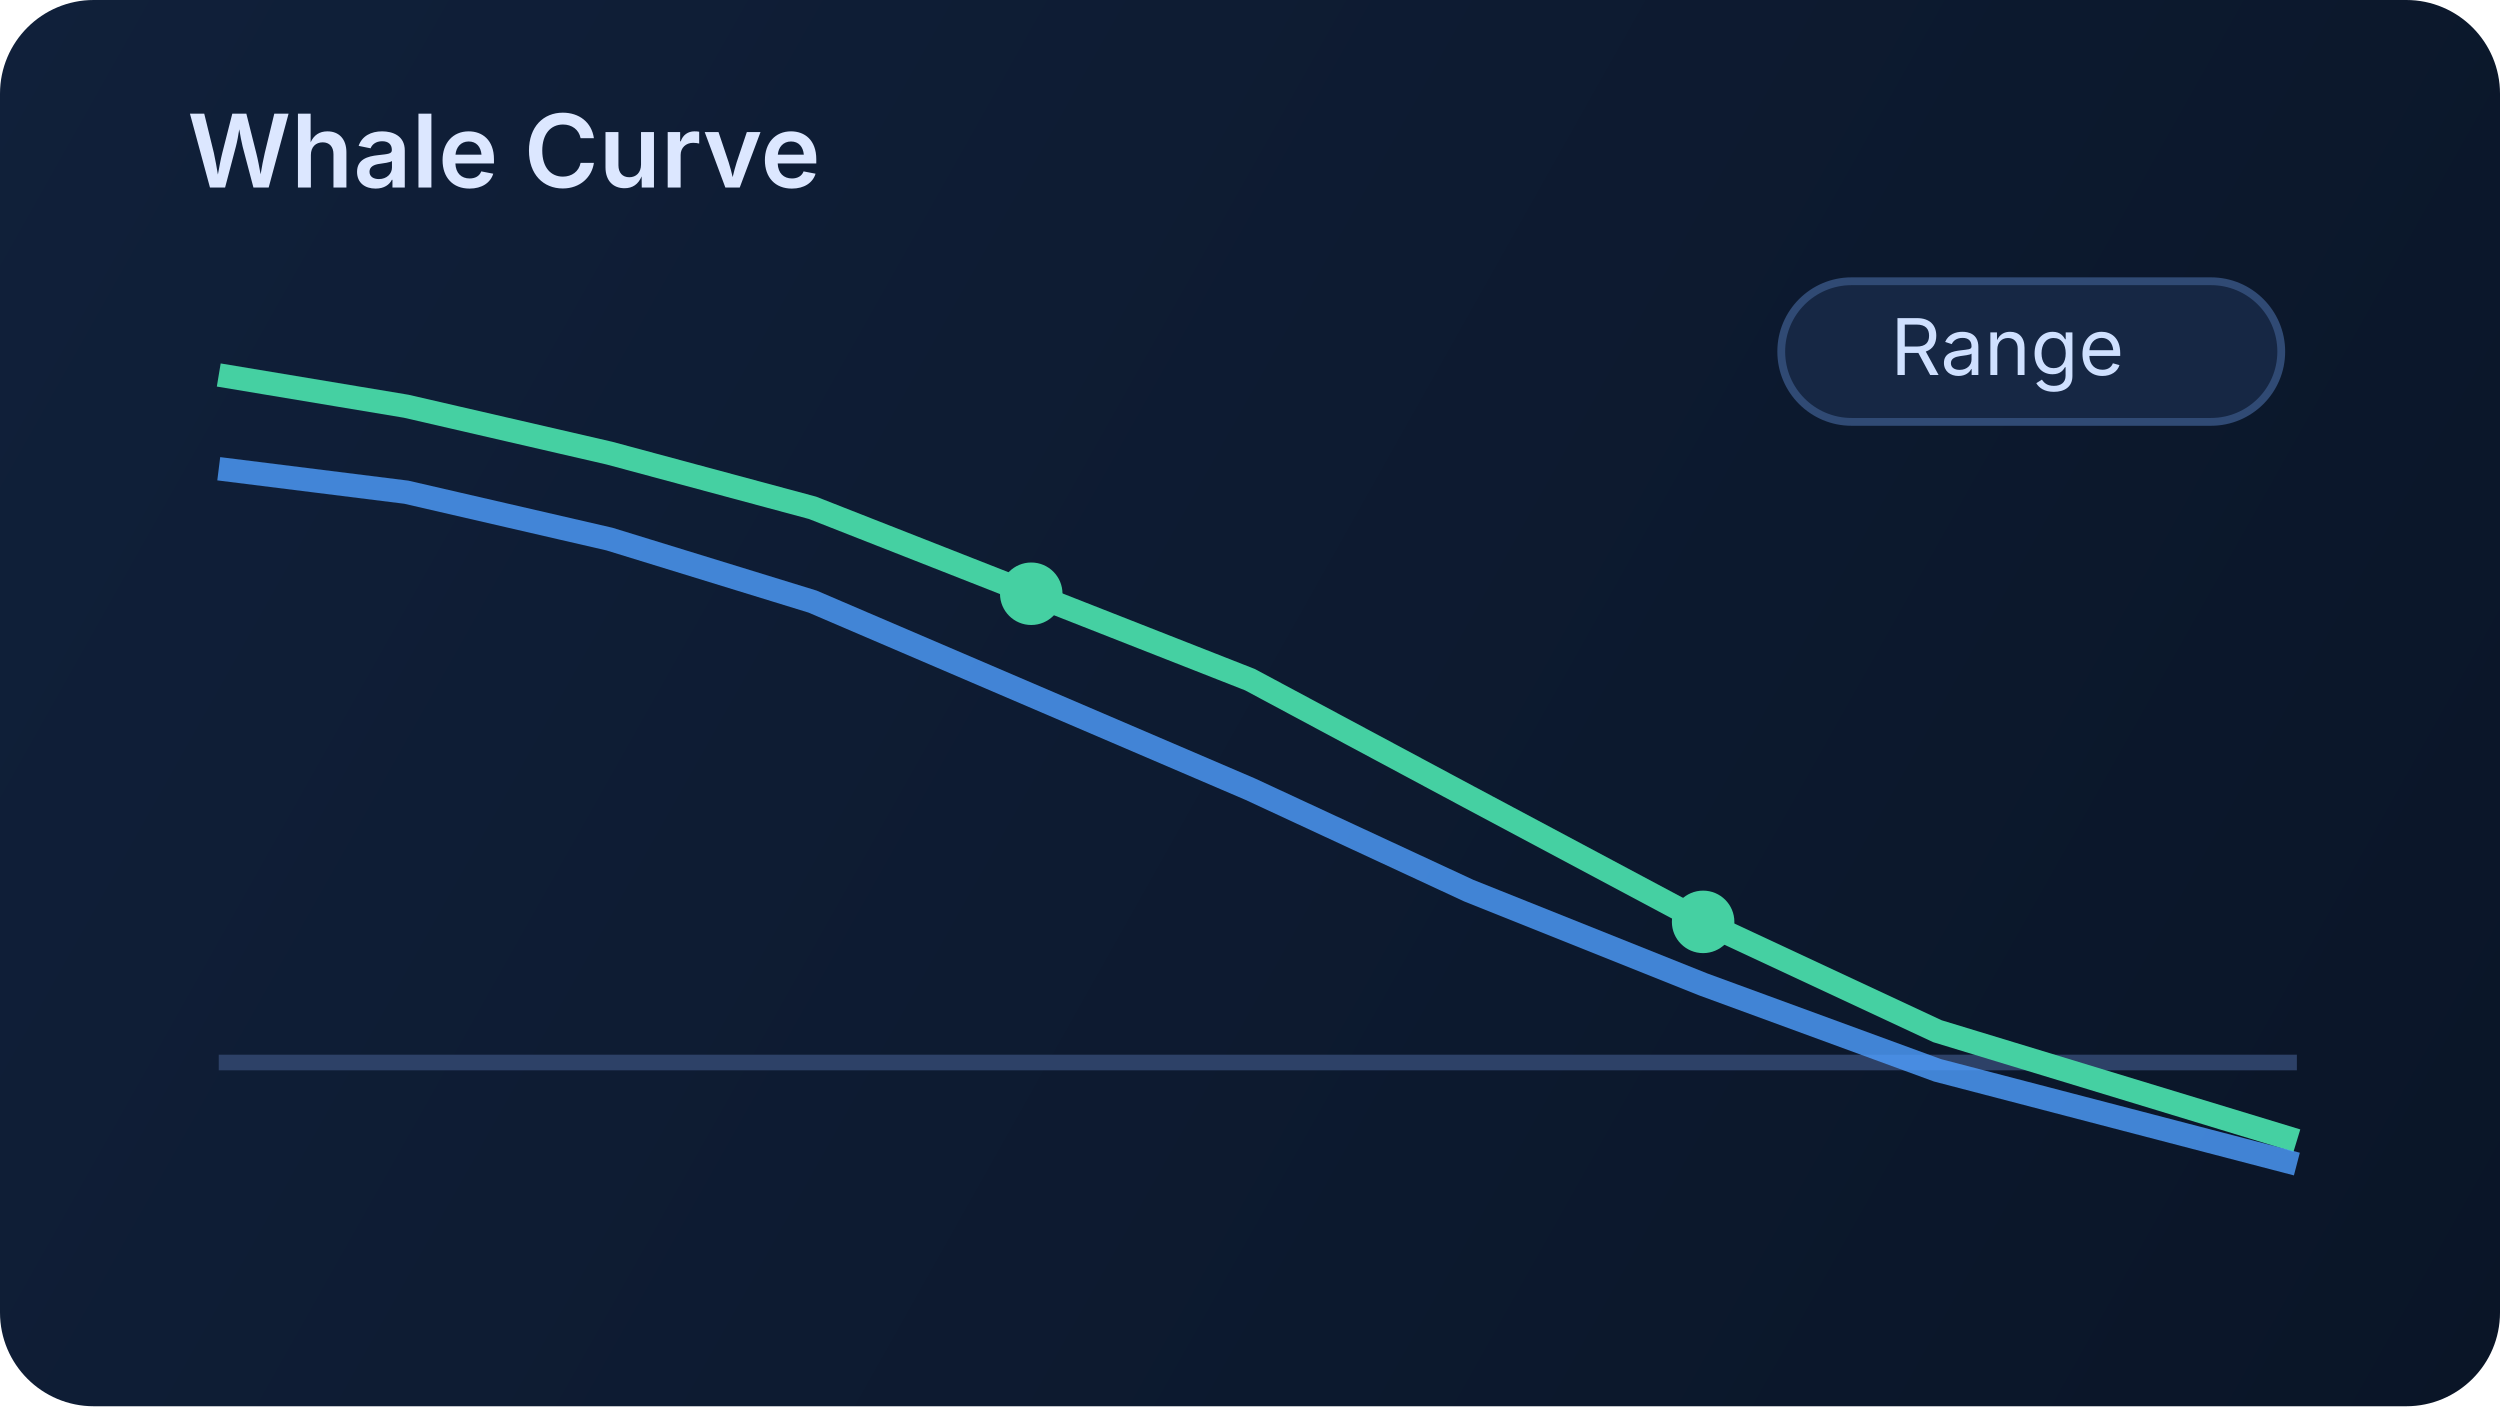
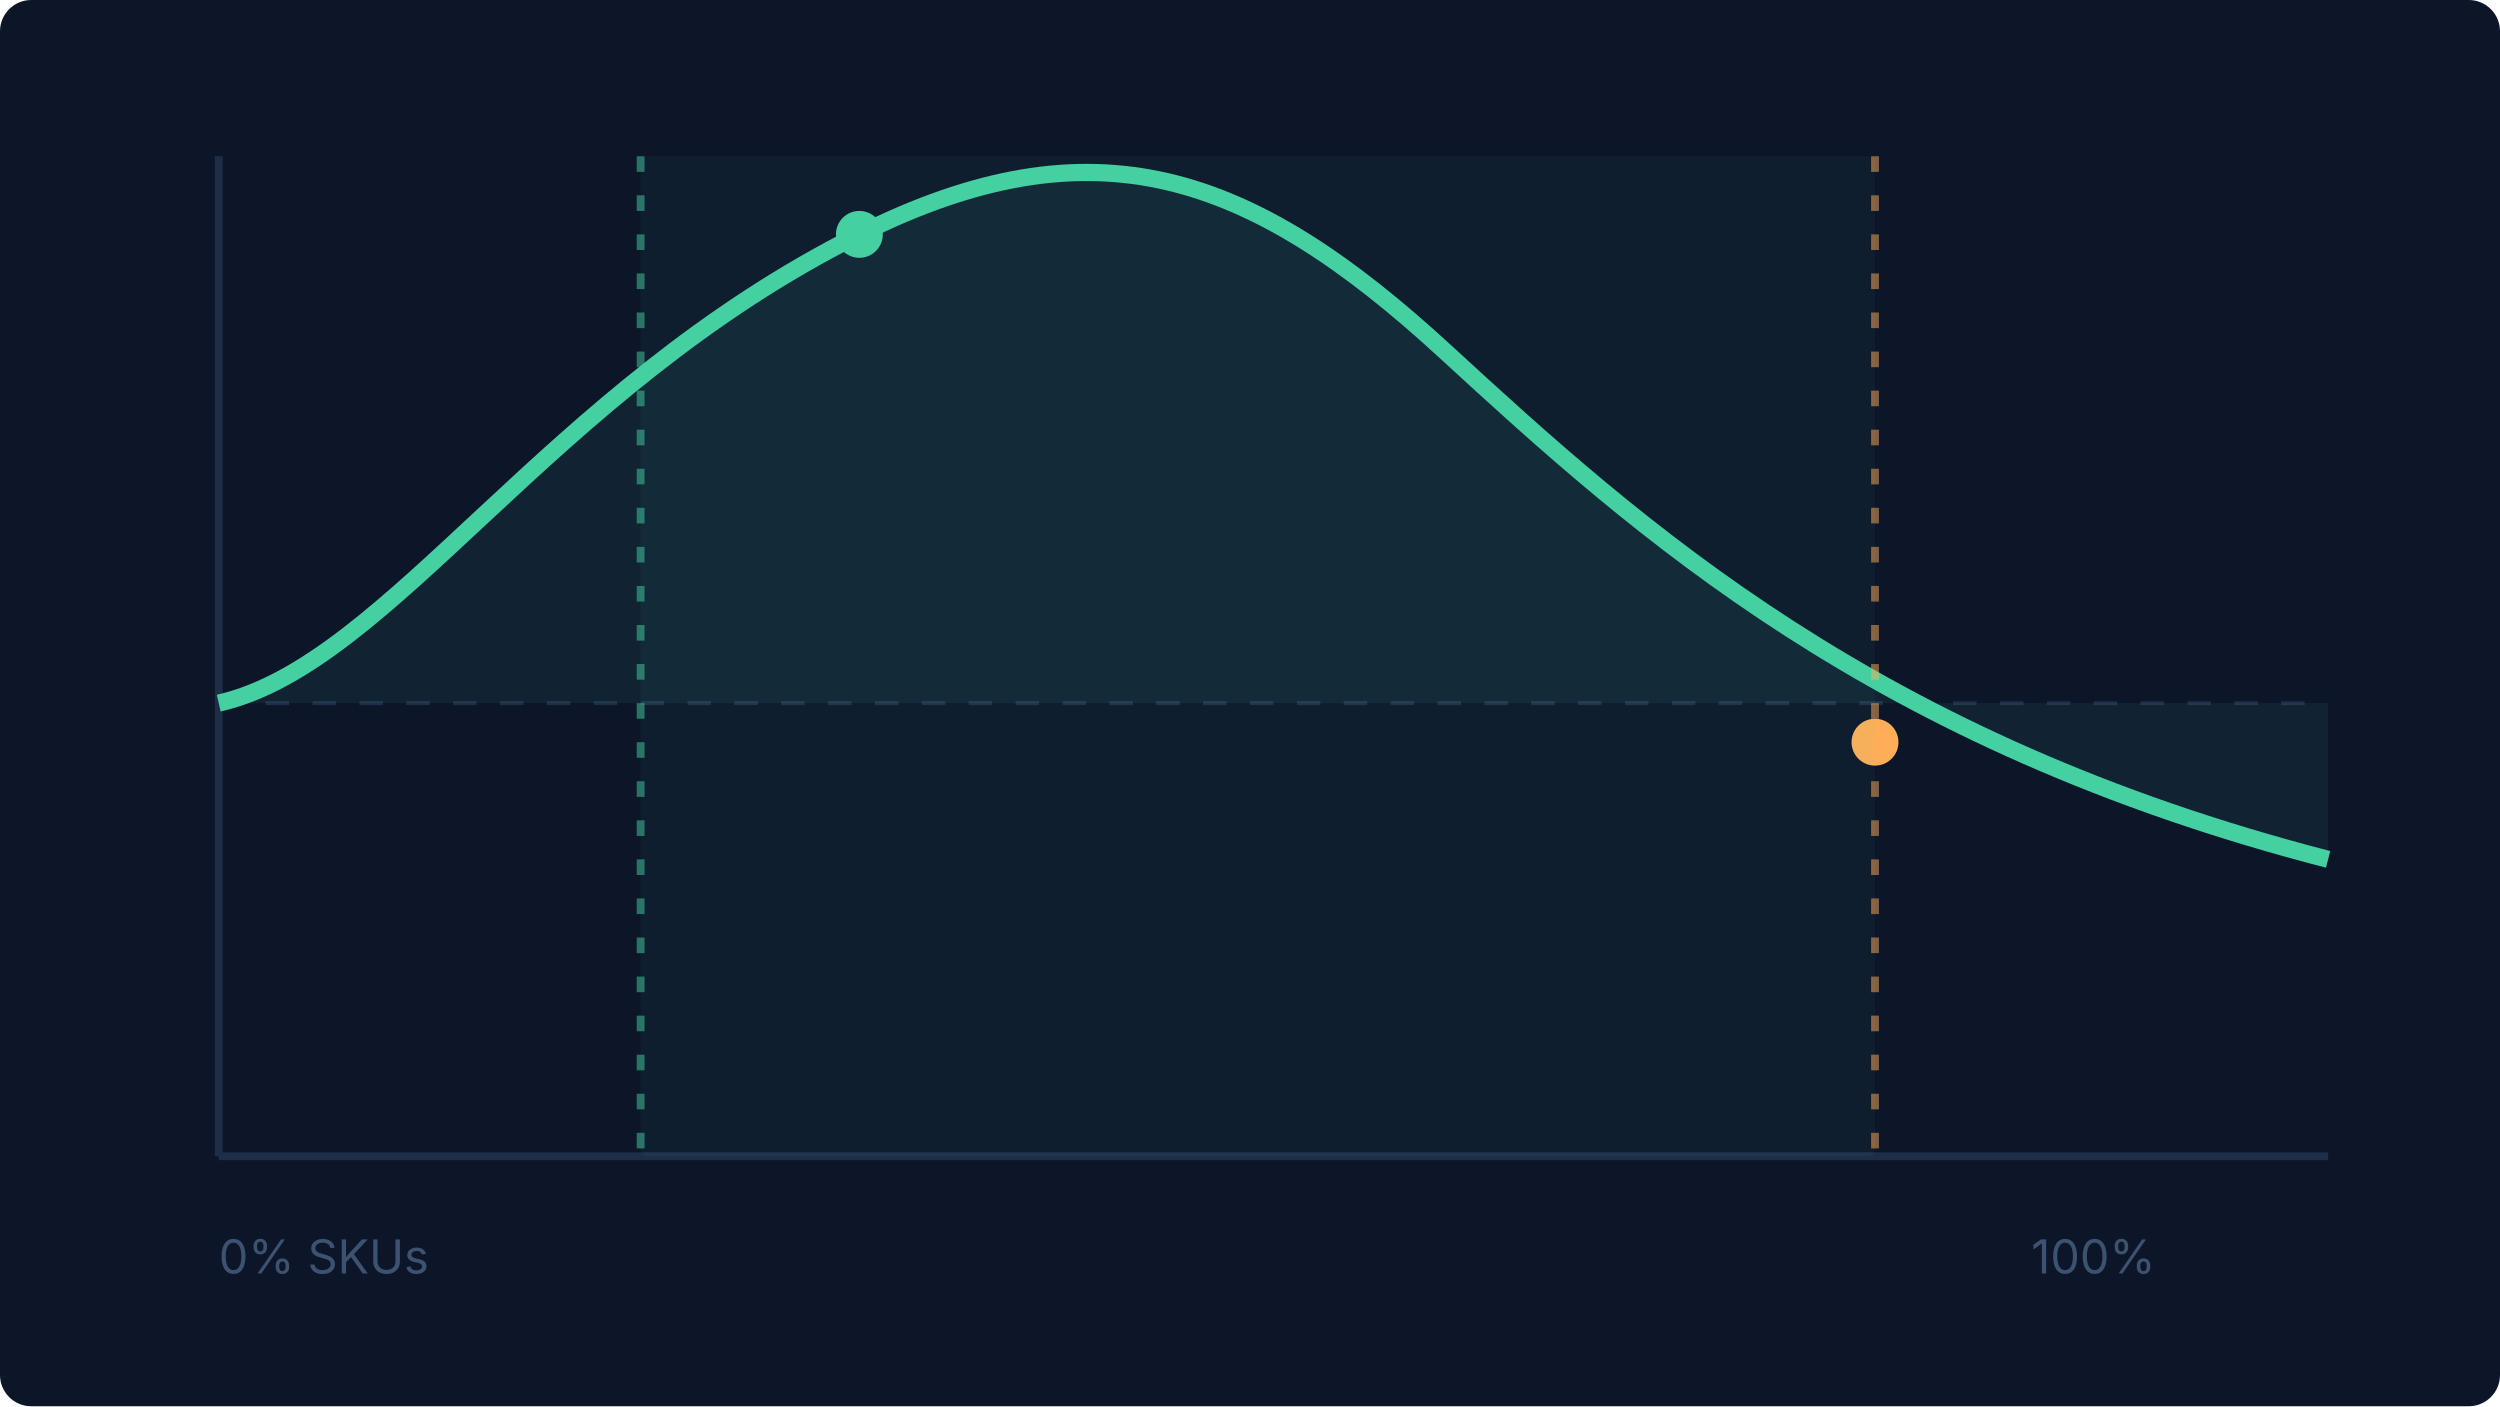
<svg xmlns="http://www.w3.org/2000/svg" width="320" height="180" viewBox="0 0 320 180" fill="none">
-   <defs>
-     <linearGradient id="bg" x1="0" y1="0" x2="320" y2="180" gradientUnits="userSpaceOnUse">
-       <stop stop-color="#10203A" />
-       <stop offset="1" stop-color="#0A1527" />
-     </linearGradient>
-   </defs>
-   <rect width="320" height="180" rx="12" fill="url(#bg)" />
-   <path d="M28 136H294" stroke="#2D4167" stroke-width="2" />
-   <path d="M28 48L52 52L78 58L104 65L132 76L160 87L188 102L218 118L248 132L294 146" stroke="#45D0A2" stroke-width="3" fill="none" />
-   <path d="M28 60L52 63L78 69L104 77L132 89L160 101L188 114L218 126L248 137L294 149" stroke="#4F9FFF" stroke-width="3" fill="none" opacity="0.8" />
-   <circle cx="132" cy="76" r="4" fill="#45D0A2" />
-   <circle cx="218" cy="118" r="4" fill="#45D0A2" />
-   <rect x="228" y="36" width="64" height="18" rx="9" fill="#162744" stroke="#304A74" />
-   <text x="242" y="48" fill="#CFE0FF" font-size="10" font-family="Inter, Arial">Range</text>
-   <text x="24" y="24" fill="#DCE7FF" font-size="13" font-family="Inter, Arial" font-weight="600">Whale Curve</text>
+   <rect width="320" height="180" rx="4" fill="#0d1528" />
+   <line x1="28" y1="148" x2="298" y2="148" stroke="#1e2e48" stroke-width="1" />
+   <line x1="28" y1="20" x2="28" y2="148" stroke="#1e2e48" stroke-width="1" />
+   <line x1="28" y1="90" x2="298" y2="90" stroke="#1e2e48" stroke-width="0.5" stroke-dasharray="3 3" />
+   <path d="M28 90 C50 85 70 50 110 30 C140 15 160 22 185 45 C210 68 240 95 298 110" stroke="#45d0a2" stroke-width="2.2" fill="none" />
+   <path d="M28 90 C50 85 70 50 110 30 C140 15 160 22 185 45 C210 68 240 95 298 110 L298 90 L28 90 Z" fill="#45d0a2" fill-opacity="0.08" />
+   <circle cx="110" cy="30" r="3" fill="#45d0a2" />
+   <circle cx="240" cy="95" r="3" fill="#ffae57" />
+   <rect x="82" y="20" width="158" height="128" fill="#45d0a2" fill-opacity="0.05" rx="1" />
+   <line x1="82" y1="20" x2="82" y2="148" stroke="#45d0a2" stroke-width="1" stroke-dasharray="2 3" opacity=".5" />
+   <line x1="240" y1="20" x2="240" y2="148" stroke="#ffae57" stroke-width="1" stroke-dasharray="2 3" opacity=".5" />
+   <text x="28" y="163" fill="#3d5270" font-size="6" font-family="Inter,Arial">0% SKUs</text>
+   <text x="260" y="163" fill="#3d5270" font-size="6" font-family="Inter,Arial">100%</text>
</svg>
